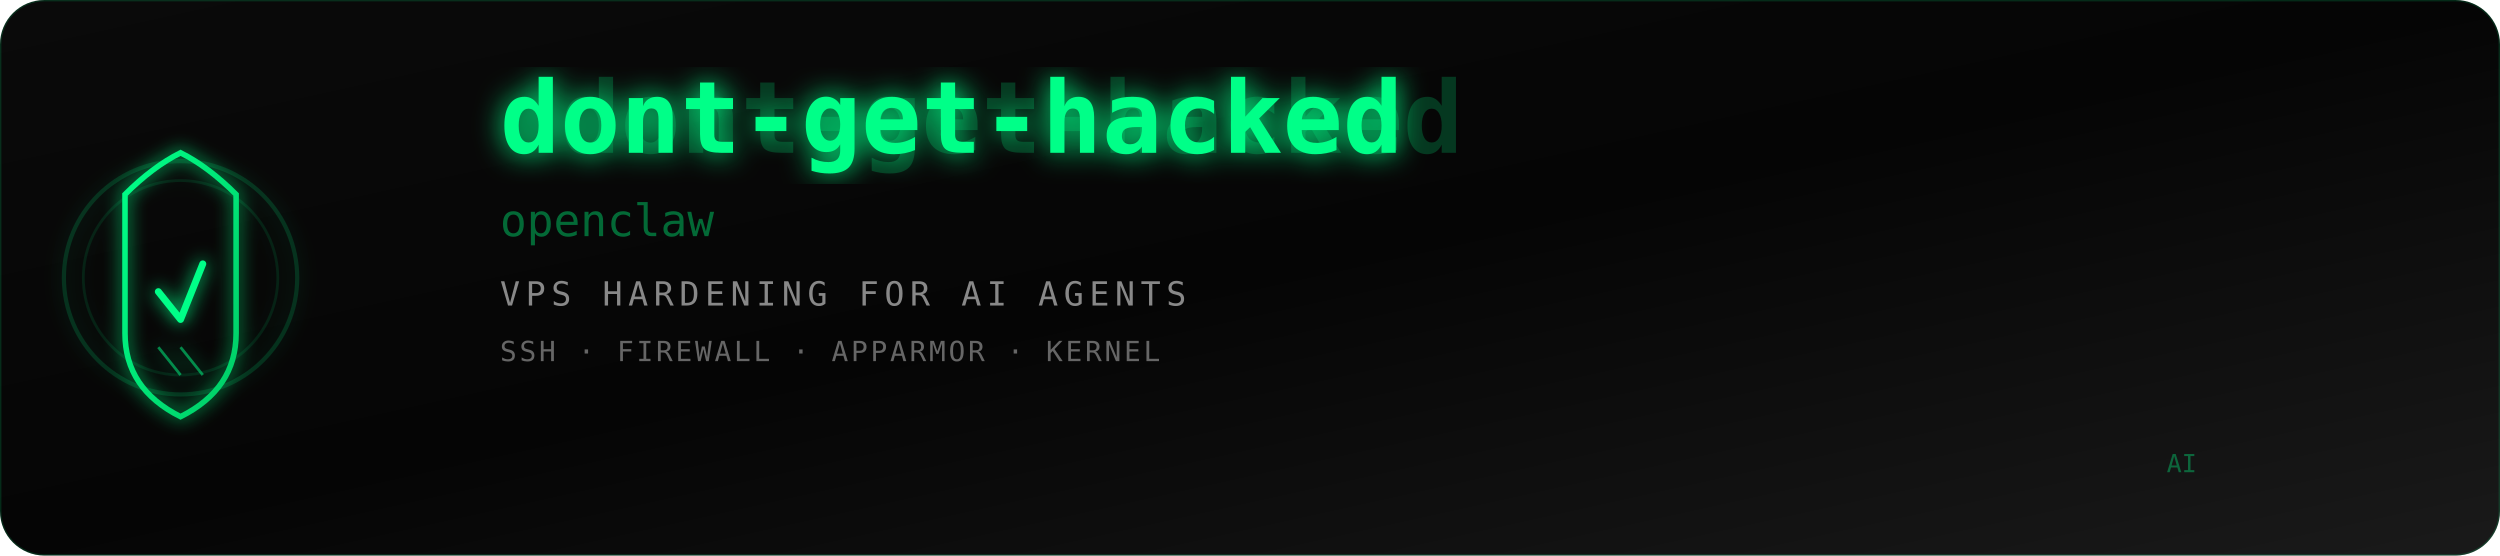
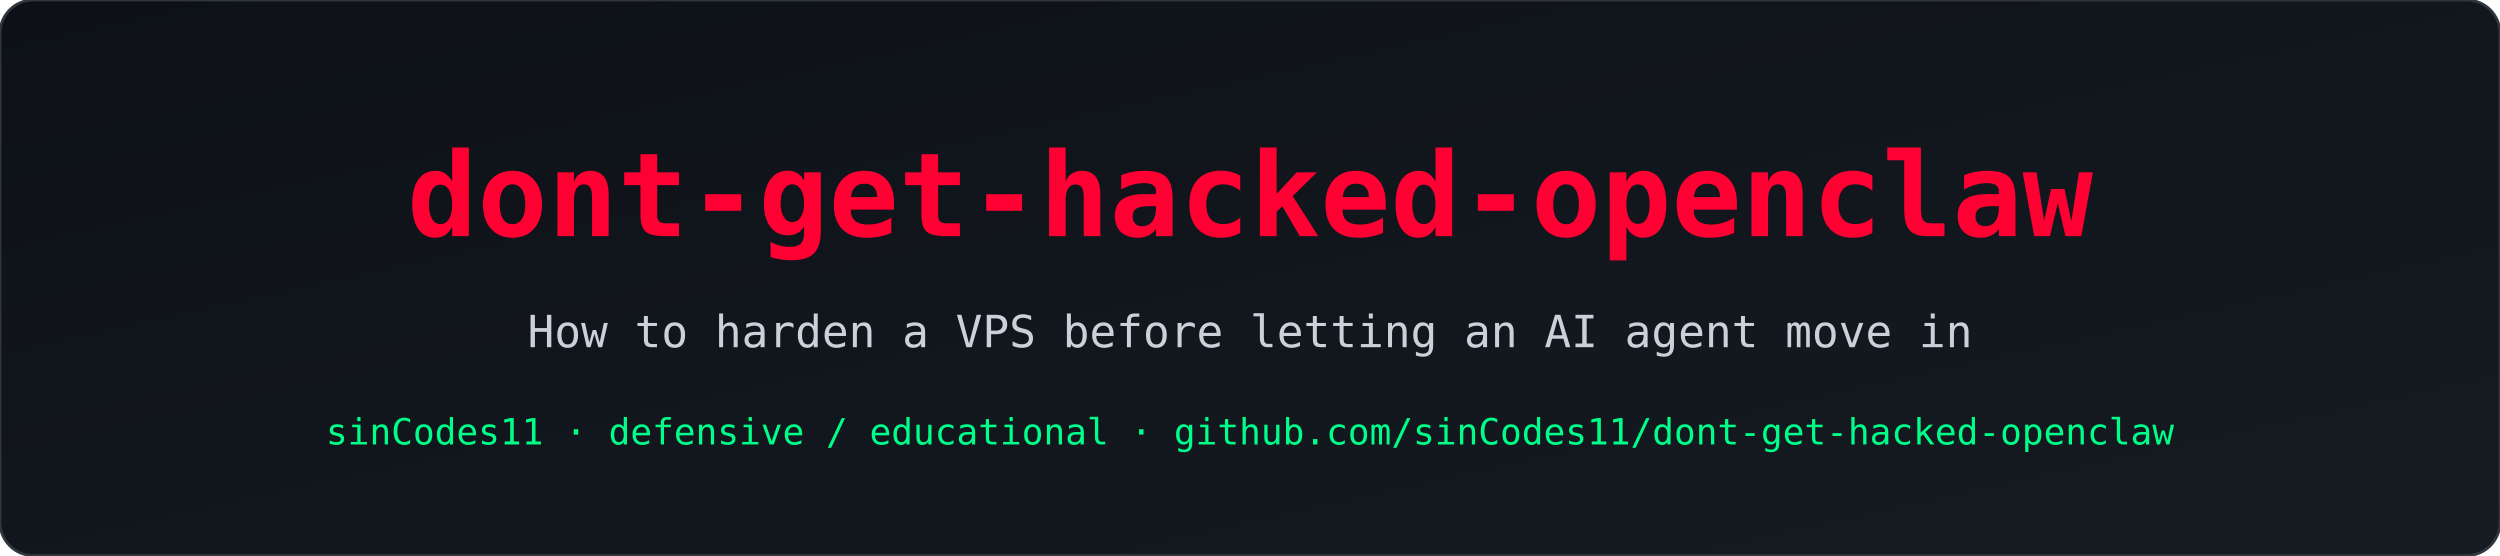
<svg xmlns="http://www.w3.org/2000/svg" viewBox="0 0 900 200" width="900" height="200">
  <defs>
-     <linearGradient id="bgDh" x1="0%" y1="0%" x2="100%" y2="100%">
-       <stop offset="0%" style="stop-color:#0a0a0a" />
-       <stop offset="50%" style="stop-color:#050505" />
-       <stop offset="100%" style="stop-color:#1a1a1a" />
+     <linearGradient id="bgPr" x1="0%" y1="0%" x2="100%" y2="100%">
+       <stop offset="0%" style="stop-color:#0d1117;stop-opacity:1" />
+       <stop offset="100%" style="stop-color:#161b22;stop-opacity:1" />
    </linearGradient>
-     <linearGradient id="accentDh" x1="0%" y1="0%" x2="100%" y2="100%">
-       <stop offset="0%" style="stop-color:#00ff88" />
-       <stop offset="100%" style="stop-color:#00cc66" />
-     </linearGradient>
-     <linearGradient id="scanlineDh" x1="0%" y1="0%" x2="100%" y2="0%">
-       <stop offset="0%" style="stop-color:transparent" />
-       <stop offset="50%" style="stop-color:#00ff88;stop-opacity:0.1" />
-       <stop offset="100%" style="stop-color:transparent" />
-     </linearGradient>
-     <filter id="glowDh">
-       <feGaussianBlur stdDeviation="3" />
-       <feMerge>
-         <feMergeNode />
-         <feMergeNode in="SourceGraphic" />
-       </feMerge>
-     </filter>
-     <filter id="glowStrongDh">
-       <feGaussianBlur stdDeviation="5" />
-       <feMerge>
-         <feMergeNode />
-         <feMergeNode in="SourceGraphic" />
-       </feMerge>
-     </filter>
-     <clipPath id="clipDh">
-       <rect width="900" height="200" rx="16" />
-     </clipPath>
  </defs>
-   <g clip-path="url(#clipDh)">
-     <rect width="900" height="200" rx="16" fill="url(#bgDh)" />
-     <rect width="900" height="200" rx="16" fill="none" stroke="#00ff88" stroke-width="1" opacity="0.15" />
-     <rect x="0" y="0" width="900" height="200" fill="url(#scanlineDh)" opacity="0">
-       <animate attributeName="opacity" values="0;1;0" dur="4s" repeatCount="indefinite" />
-     </rect>
-     <g transform="translate(65,100)">
-       <g filter="url(#glowDh)">
-         <circle cx="0" cy="0" r="42" fill="none" stroke="#00ff88" stroke-width="1.5" opacity="0.15" />
-         <circle cx="0" cy="0" r="35" fill="none" stroke="#00ff88" stroke-width="1" opacity="0.1" />
-         <path d="M-20,-30 L-20,20 Q-20,40 0,50 Q20,40 20,20 L20,-30 Q10,-40 0,-45 Q-10,-40-20,-30Z" fill="none" stroke="url(#accentDh)" stroke-width="2" />
-         <path d="M-8,5 L0,15 L8,-5" fill="none" stroke="#00ff88" stroke-width="2.5" stroke-linecap="round" stroke-linejoin="round" />
-         <line x1="-8" y1="25" x2="0" y2="35" stroke="#00ff88" stroke-width="1" opacity="0.5">
-           <animate attributeName="opacity" values="0.5;0;0.5" dur="1.5s" repeatCount="indefinite" />
-         </line>
-         <line x1="0" y1="25" x2="8" y2="35" stroke="#00ff88" stroke-width="1" opacity="0.5">
-           <animate attributeName="opacity" values="0.5;0;0.5" dur="1.5s" repeatCount="indefinite" />
-         </line>
-       </g>
-       <circle cx="0" cy="0" r="50" fill="none" stroke="#00ff88" stroke-width="0.5" opacity="0">
-         <animate attributeName="r" values="40;65" dur="3s" repeatCount="indefinite" />
-         <animate attributeName="opacity" values="0.2;0" dur="3s" repeatCount="indefinite" />
-       </circle>
-     </g>
-     <g transform="translate(180,55)">
-       <text x="0" y="0" font-family="monospace" font-size="36" font-weight="bold" fill="#00ff88" filter="url(#glowStrongDh)">
-         dont-get-hacked
-         <animate attributeName="opacity" values="1;0.92;1" dur="2.5s" repeatCount="indefinite" />
-       </text>
-       <text x="0" y="0" font-family="monospace" font-size="36" font-weight="bold" fill="#00ff88" opacity="0.2">
-         <animate attributeName="opacity" values="0.2;0.5;0.2" dur="0.06s" repeatCount="indefinite" />
-         dont-get-hacked
-       </text>
-       <text x="0" y="30" font-family="monospace" font-size="16" fill="#00cc66" opacity="0.5">openclaw</text>
-       <text x="0" y="55" font-family="monospace" font-size="12" fill="#888" letter-spacing="2">VPS HARDENING FOR AI AGENTS</text>
-       <text x="0" y="75" font-family="monospace" font-size="10" fill="#666" letter-spacing="1">SSH · FIREWALL · APPARMOR · KERNEL</text>
-     </g>
-     <g transform="translate(780, 170)" opacity="0.35">
-       <text font-family="monospace" font-size="9" fill="#00ff88">AI</text>
-     </g>
-   </g>
+   <rect width="900" height="200" rx="12" fill="url(#bgPr)" stroke="#30363d" stroke-width="1" />
+   <text x="450" y="85" font-family="monospace" font-size="42" font-weight="bold" fill="#ff0033" text-anchor="middle">dont-get-hacked-openclaw</text>
+   <text x="450" y="125" font-family="monospace" font-size="16" fill="#c9d1d9" text-anchor="middle">How to harden a VPS before letting an AI agent move in</text>
+   <text x="450" y="160" font-family="monospace" font-size="13" fill="#00ff88" text-anchor="middle">sinCodes11 · defensive / educational · github.com/sinCodes11/dont-get-hacked-openclaw</text>
</svg>
